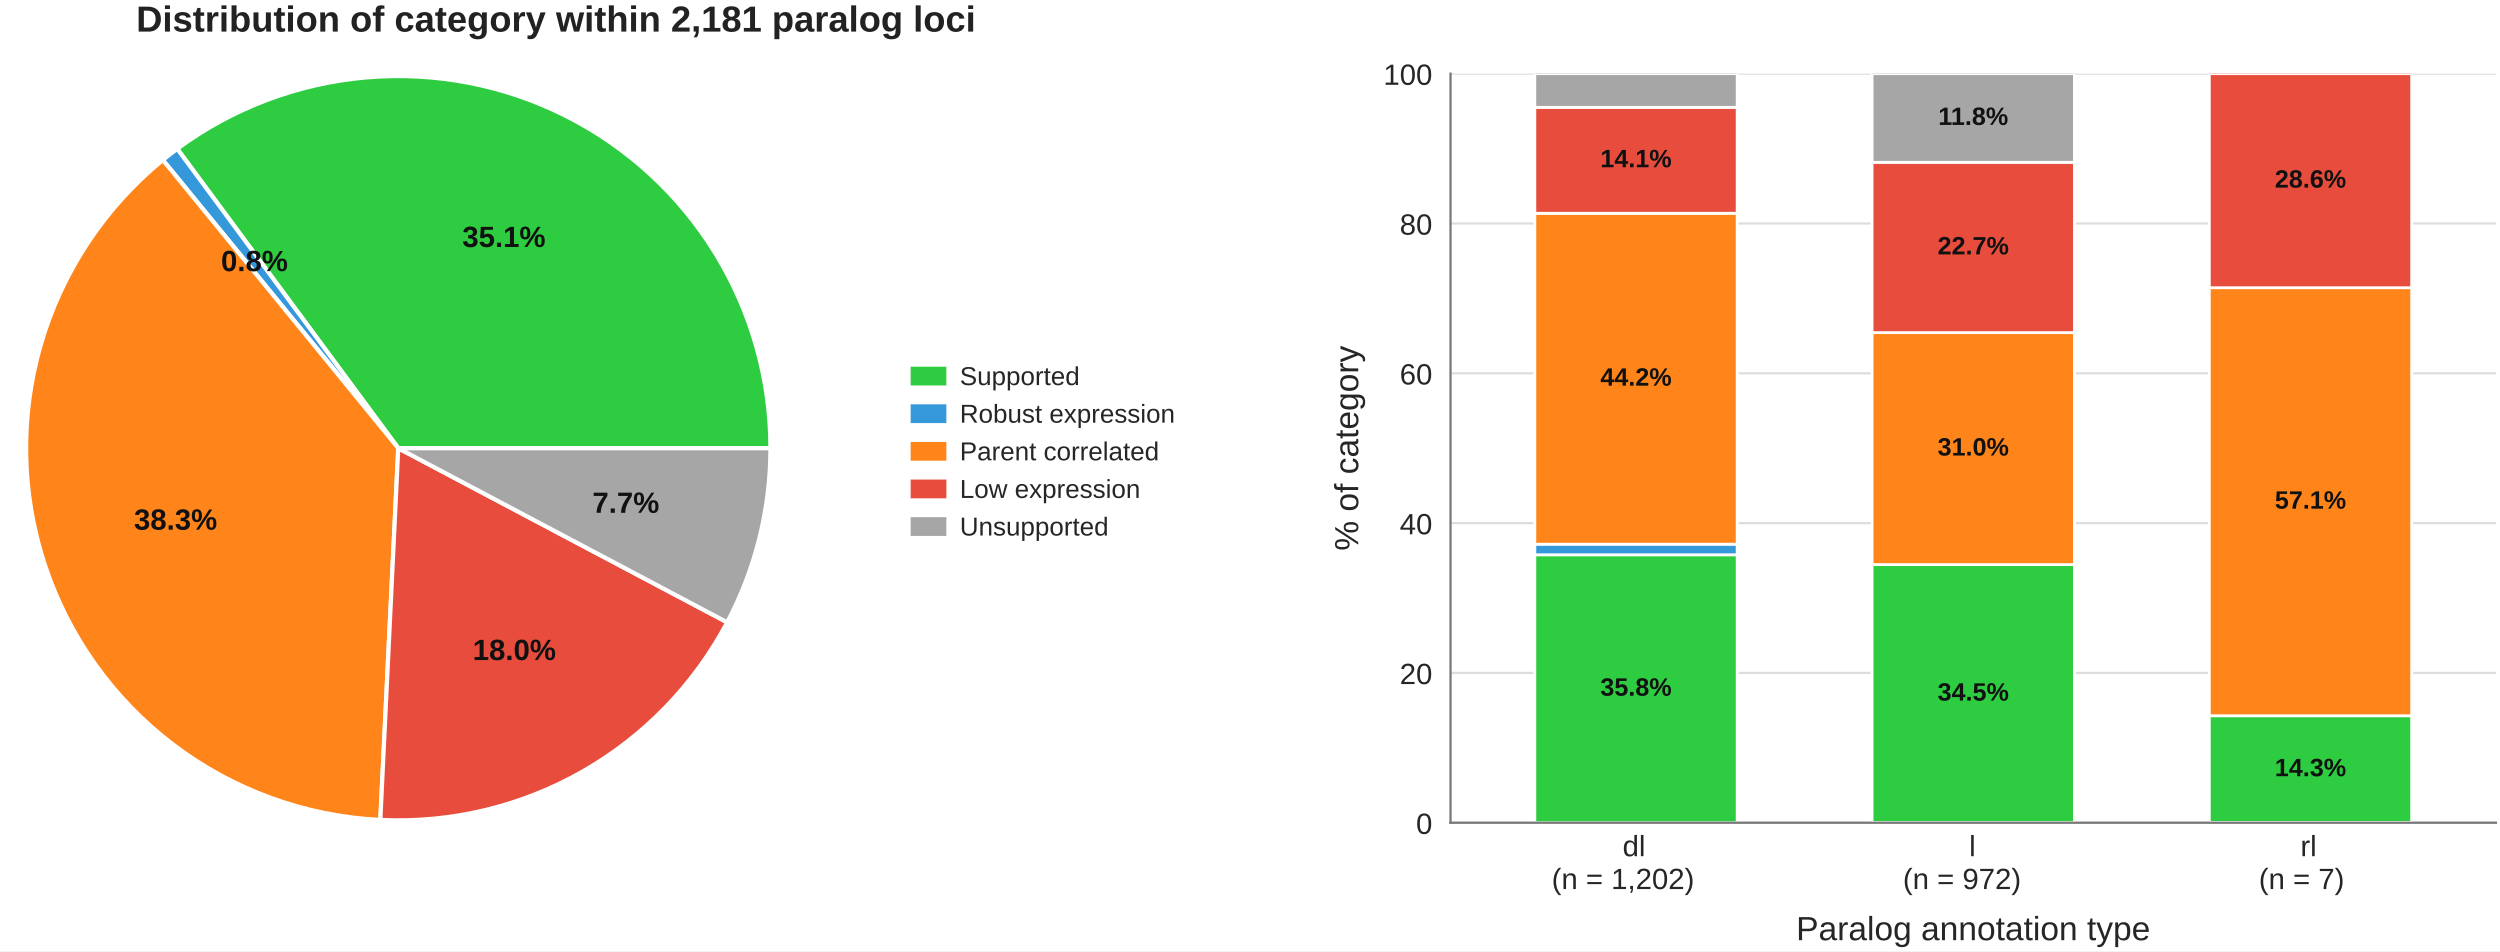
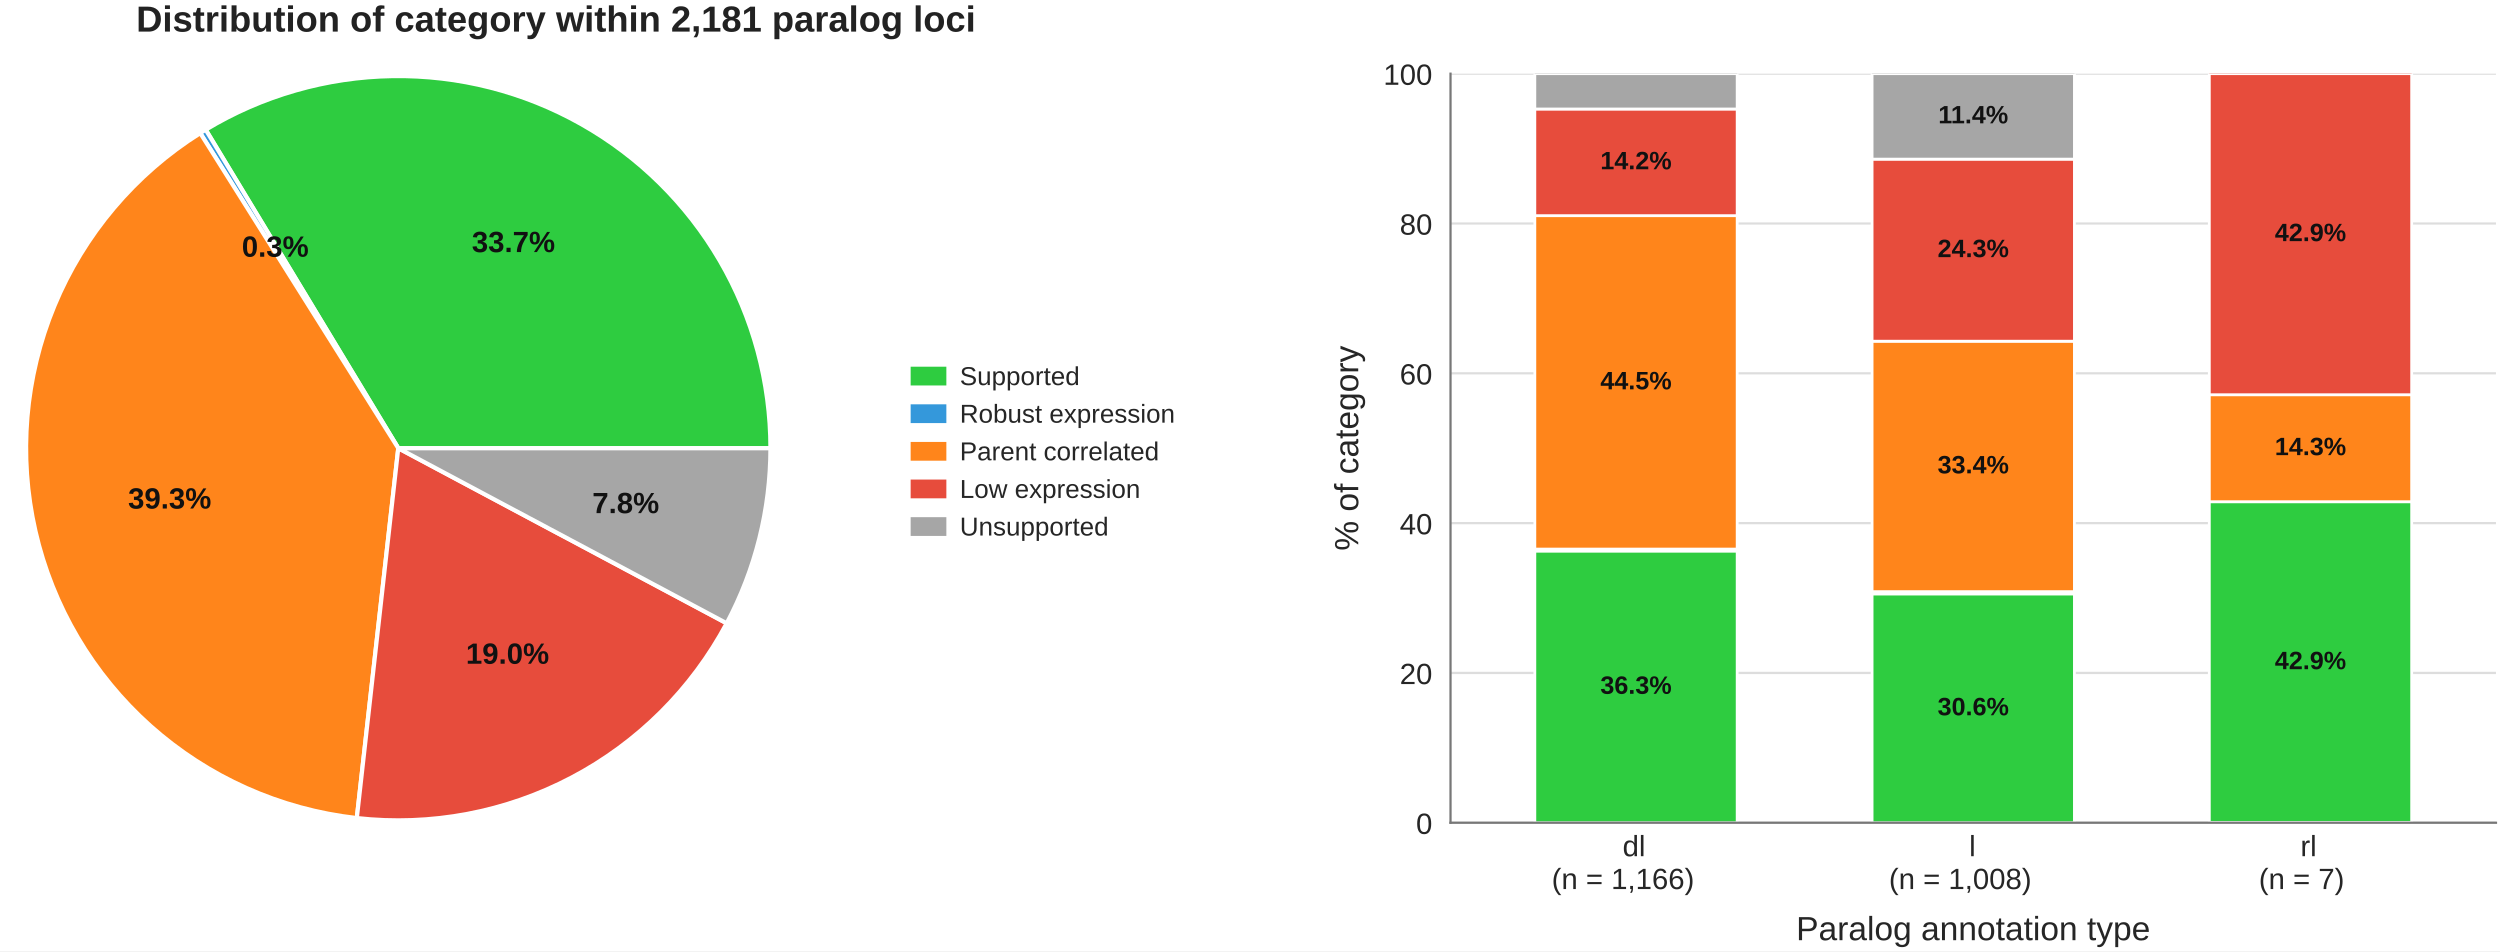
<svg xmlns="http://www.w3.org/2000/svg" width="894.87pt" height="340.475pt" viewBox="0 0 894.87 340.475" version="1.1">
  <defs>
    <style type="text/css">*{stroke-linejoin: round; stroke-linecap: butt}</style>
  </defs>
  <g id="figure_1">
    <g id="patch_1">
      <path d="M 0 340.475  L 894.87 340.475  L 894.87 0  L 0 0  z " style="fill: #ffffff" />
    </g>
    <g id="axes_1">
      <g id="matplotlib.axis_1" />
      <g id="matplotlib.axis_2" />
      <g id="patch_2">
-         <path d="M 275.777 160.438  C 275.777 135.786 268.934 111.61 256.013 90.615  C 243.092 69.621 224.594 52.619 202.586 41.511  C 180.578 30.402 155.913 25.618 131.348 27.693  C 106.783 29.768 83.269 38.622 63.436 53.264  L 142.56 160.438  z " style="fill: #2ecc40; stroke: #ffffff; stroke-width: 1.5; stroke-linejoin: miter" />
+         <path d="M 275.777 160.438  C 275.777 136.827 269.5 113.636 257.592 93.249  C 245.684 72.861 228.567 56.001 208.002 44.403  C 187.437 32.804 164.153 26.879 140.545 27.236  C 116.937 27.593 93.844 34.22 73.639 46.435  L 142.56 160.438  z " style="fill: #2ecc40; stroke: #ffffff; stroke-width: 1.5; stroke-linejoin: miter" />
      </g>
      <g id="patch_3">
-         <path d="M 63.436 53.264  C 62.562 53.91 61.695 54.566 60.836 55.233  C 59.977 55.9 59.127 56.578 58.284 57.266  L 142.56 160.438  z " style="fill: #3498db; stroke: #ffffff; stroke-width: 1.5; stroke-linejoin: miter" />
+         <path d="M 73.638 46.435  C 73.31 46.634 72.983 46.834 72.656 47.035  C 72.329 47.236 72.003 47.439 71.678 47.643  L 142.56 160.438  z " style="fill: #3498db; stroke: #ffffff; stroke-width: 1.5; stroke-linejoin: miter" />
      </g>
      <g id="patch_4">
-         <path d="M 58.284 57.266  C 37.423 74.307 22.212 97.281 14.67 123.141  C 7.129 149.001 7.605 176.55 16.036 202.133  C 24.467 227.717 40.462 250.152 61.901 266.461  C 83.339 282.771 109.228 292.201 136.134 293.5  L 142.56 160.438  z " style="fill: #ff851b; stroke: #ffffff; stroke-width: 1.5; stroke-linejoin: miter" />
+         <path d="M 71.678 47.643  C 48.289 62.341 30.041 83.957 19.474 109.48  C 8.907 135.003 6.537 163.192 12.692 190.122  C 18.847 217.051 33.229 241.411 53.835 259.809  C 74.44 278.207 100.267 289.749 127.719 292.826  L 142.56 160.438  z " style="fill: #ff851b; stroke: #ffffff; stroke-width: 1.5; stroke-linejoin: miter" />
      </g>
      <g id="patch_5">
-         <path d="M 136.134 293.5  C 161.409 294.721 186.516 288.715 208.503 276.189  C 230.49 263.664 248.459 245.129 260.298 222.765  L 142.56 160.438  z " style="fill: #e74c3c; stroke: #ffffff; stroke-width: 1.5; stroke-linejoin: miter" />
+         <path d="M 127.719 292.826  C 154.229 295.798 181.03 290.74 204.632 278.31  C 228.235 265.881 247.569 246.644 260.118 223.104  L 142.56 160.438  z " style="fill: #e74c3c; stroke: #ffffff; stroke-width: 1.5; stroke-linejoin: miter" />
      </g>
      <g id="patch_6">
-         <path d="M 260.298 222.765  C 265.362 213.199 269.241 203.052 271.85 192.548  C 274.458 182.044 275.777 171.261 275.777 160.438  L 142.56 160.438  z " style="fill: #a6a6a6; stroke: #ffffff; stroke-width: 1.5; stroke-linejoin: miter" />
+         <path d="M 260.118 223.104  C 265.239 213.496 269.164 203.297 271.803 192.734  C 274.443 182.172 275.777 171.325 275.777 160.438  L 142.56 160.438  z " style="fill: #a6a6a6; stroke: #ffffff; stroke-width: 1.5; stroke-linejoin: miter" />
      </g>
      <g id="text_1">
-         <text style="font-weight: 700; font-size: 10.5px; font-family: 'Arial', 'DejaVu Sans', 'Liberation Sans', 'Bitstream Vera Sans', sans-serif; text-anchor: middle; fill: #111111" x="180.376" y="88.411" transform="rotate(-0 180.3763 88.41101)">35.1%</text>
+         <text style="font-weight: 700; font-size: 10.5px; font-family: 'Arial', 'DejaVu Sans', 'Liberation Sans', 'Bitstream Vera Sans', sans-serif; text-anchor: middle; fill: #111111" x="183.788" y="90.233" transform="rotate(-0 183.7885 90.23308)">33.7%</text>
      </g>
      <g id="text_2">
-         <text style="font-weight: 700; font-size: 10.5px; font-family: 'Arial', 'DejaVu Sans', 'Liberation Sans', 'Bitstream Vera Sans', sans-serif; text-anchor: middle; fill: #111111" x="91.074" y="97.056" transform="rotate(-0 91.07384 97.05638)">0.8%</text>
+         <text style="font-weight: 700; font-size: 10.5px; font-family: 'Arial', 'DejaVu Sans', 'Liberation Sans', 'Bitstream Vera Sans', sans-serif; text-anchor: middle; fill: #111111" x="98.52" y="91.891" transform="rotate(-0 98.52035 91.89141)">0.3%</text>
      </g>
      <g id="text_3">
-         <text style="font-weight: 700; font-size: 10.5px; font-family: 'Arial', 'DejaVu Sans', 'Liberation Sans', 'Bitstream Vera Sans', sans-serif; text-anchor: middle; fill: #111111" x="62.85" y="189.603" transform="rotate(-0 62.84982 189.6033)">38.3%</text>
+         <text style="font-weight: 700; font-size: 10.5px; font-family: 'Arial', 'DejaVu Sans', 'Liberation Sans', 'Bitstream Vera Sans', sans-serif; text-anchor: middle; fill: #111111" x="60.743" y="182.036" transform="rotate(-0 60.7431 182.0361)">39.3%</text>
      </g>
      <g id="text_4">
-         <text style="font-weight: 700; font-size: 10.5px; font-family: 'Arial', 'DejaVu Sans', 'Liberation Sans', 'Bitstream Vera Sans', sans-serif; text-anchor: middle; fill: #111111" x="184.104" y="236.259" transform="rotate(-0 184.104 236.2587)">18.0%</text>
+         <text style="font-weight: 700; font-size: 10.5px; font-family: 'Arial', 'DejaVu Sans', 'Liberation Sans', 'Bitstream Vera Sans', sans-serif; text-anchor: middle; fill: #111111" x="181.666" y="237.595" transform="rotate(-0 181.6657 237.5948)">19.0%</text>
      </g>
      <g id="text_5">
-         <text style="font-weight: 700; font-size: 10.5px; font-family: 'Arial', 'DejaVu Sans', 'Liberation Sans', 'Bitstream Vera Sans', sans-serif; text-anchor: middle; fill: #111111" x="224.012" y="183.565" transform="rotate(-0 224.0124 183.5647)">7.7%</text>
+         <text style="font-weight: 700; font-size: 10.5px; font-family: 'Arial', 'DejaVu Sans', 'Liberation Sans', 'Bitstream Vera Sans', sans-serif; text-anchor: middle; fill: #111111" x="223.983" y="183.682" transform="rotate(-0 223.9832 183.6821)">7.8%</text>
      </g>
      <g id="text_6">
        <text style="font-weight: 700; font-size: 13px; font-family: 'Arial', 'DejaVu Sans', 'Liberation Sans', 'Bitstream Vera Sans', sans-serif; text-anchor: middle; fill: #222222" x="199.008" y="11.318" transform="rotate(-0 199.008 11.31797)">Distribution of category within 2,181 paralog loci</text>
      </g>
    </g>
    <g id="axes_2">
      <g id="legend_1">
        <g id="patch_7">
          <path d="M 325.614 138.327  L 339.099 138.327  L 339.099 130.91  L 325.614 130.91  z " style="fill: #2ecc40; stroke: #ffffff; stroke-width: 0.7; stroke-linejoin: miter" />
        </g>
        <g id="text_7">
          <text style="font-size: 9.3px; font-family: 'Arial', 'DejaVu Sans', 'Liberation Sans', 'Bitstream Vera Sans', sans-serif; text-anchor: start; fill: #262626" x="343.563" y="137.839" transform="rotate(-0 343.563 137.8389)">Supported</text>
        </g>
        <g id="patch_8">
          <path d="M 325.614 151.792  L 339.099 151.792  L 339.099 144.375  L 325.614 144.375  z " style="fill: #3498db; stroke: #ffffff; stroke-width: 0.7; stroke-linejoin: miter" />
        </g>
        <g id="text_8">
          <text style="font-size: 9.3px; font-family: 'Arial', 'DejaVu Sans', 'Liberation Sans', 'Bitstream Vera Sans', sans-serif; text-anchor: start; fill: #262626" x="343.563" y="151.304" transform="rotate(-0 343.563 151.3035)">Robust expression</text>
        </g>
        <g id="patch_9">
          <path d="M 325.614 165.256  L 339.099 165.256  L 339.099 157.84  L 325.614 157.84  z " style="fill: #ff851b; stroke: #ffffff; stroke-width: 0.7; stroke-linejoin: miter" />
        </g>
        <g id="text_9">
          <text style="font-size: 9.3px; font-family: 'Arial', 'DejaVu Sans', 'Liberation Sans', 'Bitstream Vera Sans', sans-serif; text-anchor: start; fill: #262626" x="343.563" y="164.768" transform="rotate(-0 343.563 164.7682)">Parent correlated</text>
        </g>
        <g id="patch_10">
          <path d="M 325.614 178.721  L 339.099 178.721  L 339.099 171.304  L 325.614 171.304  z " style="fill: #e74c3c; stroke: #ffffff; stroke-width: 0.7; stroke-linejoin: miter" />
        </g>
        <g id="text_10">
          <text style="font-size: 9.3px; font-family: 'Arial', 'DejaVu Sans', 'Liberation Sans', 'Bitstream Vera Sans', sans-serif; text-anchor: start; fill: #262626" x="343.563" y="178.233" transform="rotate(-0 343.563 178.2328)">Low expression</text>
        </g>
        <g id="patch_11">
          <path d="M 325.614 192.186  L 339.099 192.186  L 339.099 184.769  L 325.614 184.769  z " style="fill: #a6a6a6; stroke: #ffffff; stroke-width: 0.7; stroke-linejoin: miter" />
        </g>
        <g id="text_11">
          <text style="font-size: 9.3px; font-family: 'Arial', 'DejaVu Sans', 'Liberation Sans', 'Bitstream Vera Sans', sans-serif; text-anchor: start; fill: #262626" x="343.563" y="191.697" transform="rotate(-0 343.563 191.6975)">Unsupported</text>
        </g>
      </g>
    </g>
    <g id="axes_3">
      <g id="patch_12">
        <path d="M 519.21 294.502  L 893.43 294.502  L 893.43 26.374  L 519.21 26.374  z " style="fill: #ffffff" />
      </g>
      <g id="matplotlib.axis_3">
        <g id="xtick_1">
          <g id="text_12">
            <text style="font-size: 10.5px; font-family: 'Arial', 'DejaVu Sans', 'Liberation Sans', 'Bitstream Vera Sans', sans-serif; fill: #262626" transform="translate(580.8124 306.4803)">dl</text>
-             <text style="font-size: 10.5px; font-family: 'Arial', 'DejaVu Sans', 'Liberation Sans', 'Bitstream Vera Sans', sans-serif; fill: #262626" transform="translate(555.4139 318.238)">(n = 1,202)</text>
+             <text style="font-size: 10.5px; font-family: 'Arial', 'DejaVu Sans', 'Liberation Sans', 'Bitstream Vera Sans', sans-serif; fill: #262626" transform="translate(555.4139 318.238)">(n = 1,166)</text>
          </g>
        </g>
        <g id="xtick_2">
          <g id="text_13">
            <text style="font-size: 10.5px; font-family: 'Arial', 'DejaVu Sans', 'Liberation Sans', 'Bitstream Vera Sans', sans-serif; fill: #262626" transform="translate(704.8615 306.4803)">l</text>
-             <text style="font-size: 10.5px; font-family: 'Arial', 'DejaVu Sans', 'Liberation Sans', 'Bitstream Vera Sans', sans-serif; fill: #262626" transform="translate(681.1389 318.238)">(n = 972)</text>
+             <text style="font-size: 10.5px; font-family: 'Arial', 'DejaVu Sans', 'Liberation Sans', 'Bitstream Vera Sans', sans-serif; fill: #262626" transform="translate(676.13 318.238)">(n = 1,008)</text>
          </g>
        </g>
        <g id="xtick_3">
          <g id="text_14">
            <text style="font-size: 10.5px; font-family: 'Arial', 'DejaVu Sans', 'Liberation Sans', 'Bitstream Vera Sans', sans-serif; fill: #262626" transform="translate(823.4194 306.4803)">rl</text>
            <text style="font-size: 10.5px; font-family: 'Arial', 'DejaVu Sans', 'Liberation Sans', 'Bitstream Vera Sans', sans-serif; fill: #262626" transform="translate(808.5356 318.238)">(n = 7)</text>
          </g>
        </g>
        <g id="text_15">
          <text style="font-size: 12px; font-family: 'Arial', 'DejaVu Sans', 'Liberation Sans', 'Bitstream Vera Sans', sans-serif; text-anchor: middle; fill: #262626" x="706.32" y="336.54" transform="rotate(-0 706.32 336.5398)">Paralog annotation type</text>
        </g>
      </g>
      <g id="matplotlib.axis_4">
        <g id="ytick_1">
          <g id="line2d_1">
-             <path d="M 519.21 294.502  L 893.43 294.502  " clip-path="url(#pfdff5e84db)" style="fill: none; stroke: #d4d4d4; stroke-opacity: 0.8; stroke-width: 0.8; stroke-linecap: round" />
+             <path d="M 519.21 294.502  L 893.43 294.502  " clip-path="url(#p43552c8a82)" style="fill: none; stroke: #d4d4d4; stroke-opacity: 0.8; stroke-width: 0.8; stroke-linecap: round" />
          </g>
          <g id="text_16">
            <text style="font-size: 10.5px; font-family: 'Arial', 'DejaVu Sans', 'Liberation Sans', 'Bitstream Vera Sans', sans-serif; text-anchor: end; fill: #262626" x="512.71" y="298.491" transform="rotate(-0 512.71 298.4911)">0</text>
          </g>
        </g>
        <g id="ytick_2">
          <g id="line2d_2">
-             <path d="M 519.21 240.876  L 893.43 240.876  " clip-path="url(#pfdff5e84db)" style="fill: none; stroke: #d4d4d4; stroke-opacity: 0.8; stroke-width: 0.8; stroke-linecap: round" />
+             <path d="M 519.21 240.876  L 893.43 240.876  " clip-path="url(#p43552c8a82)" style="fill: none; stroke: #d4d4d4; stroke-opacity: 0.8; stroke-width: 0.8; stroke-linecap: round" />
          </g>
          <g id="text_17">
            <text style="font-size: 10.5px; font-family: 'Arial', 'DejaVu Sans', 'Liberation Sans', 'Bitstream Vera Sans', sans-serif; text-anchor: end; fill: #262626" x="512.71" y="244.866" transform="rotate(-0 512.71 244.8655)">20</text>
          </g>
        </g>
        <g id="ytick_3">
          <g id="line2d_3">
-             <path d="M 519.21 187.251  L 893.43 187.251  " clip-path="url(#pfdff5e84db)" style="fill: none; stroke: #d4d4d4; stroke-opacity: 0.8; stroke-width: 0.8; stroke-linecap: round" />
+             <path d="M 519.21 187.251  L 893.43 187.251  " clip-path="url(#p43552c8a82)" style="fill: none; stroke: #d4d4d4; stroke-opacity: 0.8; stroke-width: 0.8; stroke-linecap: round" />
          </g>
          <g id="text_18">
            <text style="font-size: 10.5px; font-family: 'Arial', 'DejaVu Sans', 'Liberation Sans', 'Bitstream Vera Sans', sans-serif; text-anchor: end; fill: #262626" x="512.71" y="191.24" transform="rotate(-0 512.71 191.2399)">40</text>
          </g>
        </g>
        <g id="ytick_4">
          <g id="line2d_4">
-             <path d="M 519.21 133.625  L 893.43 133.625  " clip-path="url(#pfdff5e84db)" style="fill: none; stroke: #d4d4d4; stroke-opacity: 0.8; stroke-width: 0.8; stroke-linecap: round" />
+             <path d="M 519.21 133.625  L 893.43 133.625  " clip-path="url(#p43552c8a82)" style="fill: none; stroke: #d4d4d4; stroke-opacity: 0.8; stroke-width: 0.8; stroke-linecap: round" />
          </g>
          <g id="text_19">
            <text style="font-size: 10.5px; font-family: 'Arial', 'DejaVu Sans', 'Liberation Sans', 'Bitstream Vera Sans', sans-serif; text-anchor: end; fill: #262626" x="512.71" y="137.614" transform="rotate(-0 512.71 137.6143)">60</text>
          </g>
        </g>
        <g id="ytick_5">
          <g id="line2d_5">
-             <path d="M 519.21 80  L 893.43 80  " clip-path="url(#pfdff5e84db)" style="fill: none; stroke: #d4d4d4; stroke-opacity: 0.8; stroke-width: 0.8; stroke-linecap: round" />
+             <path d="M 519.21 80  L 893.43 80  " clip-path="url(#p43552c8a82)" style="fill: none; stroke: #d4d4d4; stroke-opacity: 0.8; stroke-width: 0.8; stroke-linecap: round" />
          </g>
          <g id="text_20">
            <text style="font-size: 10.5px; font-family: 'Arial', 'DejaVu Sans', 'Liberation Sans', 'Bitstream Vera Sans', sans-serif; text-anchor: end; fill: #262626" x="512.71" y="83.989" transform="rotate(-0 512.71 83.98875)">80</text>
          </g>
        </g>
        <g id="ytick_6">
          <g id="line2d_6">
-             <path d="M 519.21 26.374  L 893.43 26.374  " clip-path="url(#pfdff5e84db)" style="fill: none; stroke: #d4d4d4; stroke-opacity: 0.8; stroke-width: 0.8; stroke-linecap: round" />
+             <path d="M 519.21 26.374  L 893.43 26.374  " clip-path="url(#p43552c8a82)" style="fill: none; stroke: #d4d4d4; stroke-opacity: 0.8; stroke-width: 0.8; stroke-linecap: round" />
          </g>
          <g id="text_21">
            <text style="font-size: 10.5px; font-family: 'Arial', 'DejaVu Sans', 'Liberation Sans', 'Bitstream Vera Sans', sans-serif; text-anchor: end; fill: #262626" x="512.71" y="30.363" transform="rotate(-0 512.71 30.36315)">100</text>
          </g>
        </g>
        <g id="text_22">
          <text style="font-size: 12px; font-family: 'Arial', 'DejaVu Sans', 'Liberation Sans', 'Bitstream Vera Sans', sans-serif; text-anchor: middle; fill: #262626" x="486.173" y="160.438" transform="rotate(-90 486.1725 160.438)">% of category</text>
        </g>
      </g>
      <g id="patch_13">
-         <path d="M 549.389 294.502  L 621.819 294.502  L 621.819 198.583  L 549.389 198.583  z " clip-path="url(#pfdff5e84db)" style="fill: #2ecc40; stroke: #ffffff; stroke-linejoin: miter" />
+         <path d="M 549.389 294.502  L 621.819 294.502  L 621.819 197.231  L 549.389 197.231  z " clip-path="url(#p43552c8a82)" style="fill: #2ecc40; stroke: #ffffff; stroke-linejoin: miter" />
      </g>
      <g id="patch_14">
-         <path d="M 670.105 294.502  L 742.535 294.502  L 742.535 202.092  L 670.105 202.092  z " clip-path="url(#pfdff5e84db)" style="fill: #2ecc40; stroke: #ffffff; stroke-linejoin: miter" />
+         <path d="M 670.105 294.502  L 742.535 294.502  L 742.535 212.574  L 670.105 212.574  z " clip-path="url(#p43552c8a82)" style="fill: #2ecc40; stroke: #ffffff; stroke-linejoin: miter" />
      </g>
      <g id="patch_15">
-         <path d="M 790.821 294.502  L 863.251 294.502  L 863.251 256.198  L 790.821 256.198  z " clip-path="url(#pfdff5e84db)" style="fill: #2ecc40; stroke: #ffffff; stroke-linejoin: miter" />
+         <path d="M 790.821 294.502  L 863.251 294.502  L 863.251 179.59  L 790.821 179.59  z " clip-path="url(#p43552c8a82)" style="fill: #2ecc40; stroke: #ffffff; stroke-linejoin: miter" />
      </g>
      <g id="patch_16">
-         <path d="M 549.389 198.583  L 621.819 198.583  L 621.819 194.79  L 549.389 194.79  z " clip-path="url(#pfdff5e84db)" style="fill: #3498db; stroke: #ffffff; stroke-linejoin: miter" />
+         <path d="M 549.389 197.231  L 621.819 197.231  L 621.819 196.541  L 549.389 196.541  z " clip-path="url(#p43552c8a82)" style="fill: #3498db; stroke: #ffffff; stroke-linejoin: miter" />
      </g>
      <g id="patch_17">
-         <path d="M 670.105 294.502  L 742.535 294.502  L 742.535 294.502  L 670.105 294.502  z " clip-path="url(#pfdff5e84db)" style="fill: #3498db; stroke: #ffffff; stroke-linejoin: miter" />
+         <path d="M 670.105 212.574  L 742.535 212.574  L 742.535 211.776  L 670.105 211.776  z " clip-path="url(#p43552c8a82)" style="fill: #3498db; stroke: #ffffff; stroke-linejoin: miter" />
      </g>
      <g id="patch_18">
-         <path d="M 790.821 294.502  L 863.251 294.502  L 863.251 294.502  L 790.821 294.502  z " clip-path="url(#pfdff5e84db)" style="fill: #3498db; stroke: #ffffff; stroke-linejoin: miter" />
+         <path d="M 790.821 294.502  L 863.251 294.502  L 863.251 294.502  L 790.821 294.502  z " clip-path="url(#p43552c8a82)" style="fill: #3498db; stroke: #ffffff; stroke-linejoin: miter" />
      </g>
      <g id="patch_19">
-         <path d="M 549.389 194.79  L 621.819 194.79  L 621.819 76.341  L 549.389 76.341  z " clip-path="url(#pfdff5e84db)" style="fill: #ff851b; stroke: #ffffff; stroke-linejoin: miter" />
+         <path d="M 549.389 196.541  L 621.819 196.541  L 621.819 77.194  L 549.389 77.194  z " clip-path="url(#p43552c8a82)" style="fill: #ff851b; stroke: #ffffff; stroke-linejoin: miter" />
      </g>
      <g id="patch_20">
-         <path d="M 670.105 202.092  L 742.535 202.092  L 742.535 119.06  L 670.105 119.06  z " clip-path="url(#pfdff5e84db)" style="fill: #ff851b; stroke: #ffffff; stroke-linejoin: miter" />
+         <path d="M 670.105 211.776  L 742.535 211.776  L 742.535 122.134  L 670.105 122.134  z " clip-path="url(#p43552c8a82)" style="fill: #ff851b; stroke: #ffffff; stroke-linejoin: miter" />
      </g>
      <g id="patch_21">
-         <path d="M 790.821 256.198  L 863.251 256.198  L 863.251 102.982  L 790.821 102.982  z " clip-path="url(#pfdff5e84db)" style="fill: #ff851b; stroke: #ffffff; stroke-linejoin: miter" />
+         <path d="M 790.821 179.59  L 863.251 179.59  L 863.251 141.286  L 790.821 141.286  z " clip-path="url(#p43552c8a82)" style="fill: #ff851b; stroke: #ffffff; stroke-linejoin: miter" />
      </g>
      <g id="patch_22">
-         <path d="M 549.389 76.341  L 621.819 76.341  L 621.819 38.42  L 549.389 38.42  z " clip-path="url(#pfdff5e84db)" style="fill: #e74c3c; stroke: #ffffff; stroke-linejoin: miter" />
+         <path d="M 549.389 77.194  L 621.819 77.194  L 621.819 39.022  L 549.389 39.022  z " clip-path="url(#p43552c8a82)" style="fill: #e74c3c; stroke: #ffffff; stroke-linejoin: miter" />
      </g>
      <g id="patch_23">
-         <path d="M 670.105 119.06  L 742.535 119.06  L 742.535 58.097  L 670.105 58.097  z " clip-path="url(#pfdff5e84db)" style="fill: #e74c3c; stroke: #ffffff; stroke-linejoin: miter" />
+         <path d="M 670.105 122.134  L 742.535 122.134  L 742.535 56.964  L 670.105 56.964  z " clip-path="url(#p43552c8a82)" style="fill: #e74c3c; stroke: #ffffff; stroke-linejoin: miter" />
      </g>
      <g id="patch_24">
-         <path d="M 790.821 102.982  L 863.251 102.982  L 863.251 26.374  L 790.821 26.374  z " clip-path="url(#pfdff5e84db)" style="fill: #e74c3c; stroke: #ffffff; stroke-linejoin: miter" />
+         <path d="M 790.821 141.286  L 863.251 141.286  L 863.251 26.374  L 790.821 26.374  z " clip-path="url(#p43552c8a82)" style="fill: #e74c3c; stroke: #ffffff; stroke-linejoin: miter" />
      </g>
      <g id="patch_25">
-         <path d="M 549.389 38.42  L 621.819 38.42  L 621.819 26.374  L 549.389 26.374  z " clip-path="url(#pfdff5e84db)" style="fill: #a6a6a6; stroke: #ffffff; stroke-linejoin: miter" />
+         <path d="M 549.389 39.022  L 621.819 39.022  L 621.819 26.374  L 549.389 26.374  z " clip-path="url(#p43552c8a82)" style="fill: #a6a6a6; stroke: #ffffff; stroke-linejoin: miter" />
      </g>
      <g id="patch_26">
-         <path d="M 670.105 58.097  L 742.535 58.097  L 742.535 26.374  L 670.105 26.374  z " clip-path="url(#pfdff5e84db)" style="fill: #a6a6a6; stroke: #ffffff; stroke-linejoin: miter" />
+         <path d="M 670.105 56.964  L 742.535 56.964  L 742.535 26.374  L 670.105 26.374  z " clip-path="url(#p43552c8a82)" style="fill: #a6a6a6; stroke: #ffffff; stroke-linejoin: miter" />
      </g>
      <g id="patch_27">
-         <path d="M 790.821 294.502  L 863.251 294.502  L 863.251 294.502  L 790.821 294.502  z " clip-path="url(#pfdff5e84db)" style="fill: #a6a6a6; stroke: #ffffff; stroke-linejoin: miter" />
+         <path d="M 790.821 294.502  L 863.251 294.502  L 863.251 294.502  L 790.821 294.502  z " clip-path="url(#p43552c8a82)" style="fill: #a6a6a6; stroke: #ffffff; stroke-linejoin: miter" />
      </g>
      <g id="patch_28">
        <path d="M 519.21 294.502  L 519.21 26.374  " style="fill: none; stroke: #777777; stroke-width: 0.8; stroke-linejoin: miter; stroke-linecap: square" />
      </g>
      <g id="patch_29">
        <path d="M 519.21 294.502  L 893.43 294.502  " style="fill: none; stroke: #777777; stroke-width: 0.8; stroke-linejoin: miter; stroke-linecap: square" />
      </g>
      <g id="text_23">
-         <g clip-path="url(#pfdff5e84db)">
-           <text style="font-weight: 700; font-size: 9px; font-family: 'Arial', 'DejaVu Sans', 'Liberation Sans', 'Bitstream Vera Sans', sans-serif; text-anchor: middle; fill: #111111" x="585.604" y="249.026" transform="rotate(-0 585.6039 249.0257)">35.8%</text>
+         <g clip-path="url(#p43552c8a82)">
+           <text style="font-weight: 700; font-size: 9px; font-family: 'Arial', 'DejaVu Sans', 'Liberation Sans', 'Bitstream Vera Sans', sans-serif; text-anchor: middle; fill: #111111" x="585.604" y="248.35" transform="rotate(-0 585.6039 248.3498)">36.3%</text>
        </g>
      </g>
      <g id="text_24">
-         <g clip-path="url(#pfdff5e84db)">
-           <text style="font-weight: 700; font-size: 9px; font-family: 'Arial', 'DejaVu Sans', 'Liberation Sans', 'Bitstream Vera Sans', sans-serif; text-anchor: middle; fill: #111111" x="585.604" y="138.049" transform="rotate(-0 585.6039 138.0493)">44.2%</text>
+         <g clip-path="url(#p43552c8a82)">
+           <text style="font-weight: 700; font-size: 9px; font-family: 'Arial', 'DejaVu Sans', 'Liberation Sans', 'Bitstream Vera Sans', sans-serif; text-anchor: middle; fill: #111111" x="585.604" y="139.351" transform="rotate(-0 585.6039 139.351)">44.5%</text>
        </g>
      </g>
      <g id="text_25">
-         <g clip-path="url(#pfdff5e84db)">
-           <text style="font-weight: 700; font-size: 9px; font-family: 'Arial', 'DejaVu Sans', 'Liberation Sans', 'Bitstream Vera Sans', sans-serif; text-anchor: middle; fill: #111111" x="585.604" y="59.864" transform="rotate(-0 585.6039 59.86389)">14.1%</text>
+         <g clip-path="url(#p43552c8a82)">
+           <text style="font-weight: 700; font-size: 9px; font-family: 'Arial', 'DejaVu Sans', 'Liberation Sans', 'Bitstream Vera Sans', sans-serif; text-anchor: middle; fill: #111111" x="585.604" y="60.591" transform="rotate(-0 585.6039 60.59125)">14.2%</text>
        </g>
      </g>
      <g id="text_26">
-         <g clip-path="url(#pfdff5e84db)">
-           <text style="font-weight: 700; font-size: 9px; font-family: 'Arial', 'DejaVu Sans', 'Liberation Sans', 'Bitstream Vera Sans', sans-serif; text-anchor: middle; fill: #111111" x="706.32" y="250.78" transform="rotate(-0 706.32 250.7802)">34.5%</text>
+         <g clip-path="url(#p43552c8a82)">
+           <text style="font-weight: 700; font-size: 9px; font-family: 'Arial', 'DejaVu Sans', 'Liberation Sans', 'Bitstream Vera Sans', sans-serif; text-anchor: middle; fill: #111111" x="706.32" y="256.021" transform="rotate(-0 706.32 256.0214)">30.6%</text>
        </g>
      </g>
      <g id="text_27">
-         <g clip-path="url(#pfdff5e84db)">
-           <text style="font-weight: 700; font-size: 9px; font-family: 'Arial', 'DejaVu Sans', 'Liberation Sans', 'Bitstream Vera Sans', sans-serif; text-anchor: middle; fill: #111111" x="706.32" y="163.059" transform="rotate(-0 706.32 163.0593)">31.0%</text>
+         <g clip-path="url(#p43552c8a82)">
+           <text style="font-weight: 700; font-size: 9px; font-family: 'Arial', 'DejaVu Sans', 'Liberation Sans', 'Bitstream Vera Sans', sans-serif; text-anchor: middle; fill: #111111" x="706.32" y="169.438" transform="rotate(-0 706.32 169.4384)">33.4%</text>
        </g>
      </g>
      <g id="text_28">
-         <g clip-path="url(#pfdff5e84db)">
-           <text style="font-weight: 700; font-size: 9px; font-family: 'Arial', 'DejaVu Sans', 'Liberation Sans', 'Bitstream Vera Sans', sans-serif; text-anchor: middle; fill: #111111" x="706.32" y="91.062" transform="rotate(-0 706.32 91.062)">22.7%</text>
+         <g clip-path="url(#p43552c8a82)">
+           <text style="font-weight: 700; font-size: 9px; font-family: 'Arial', 'DejaVu Sans', 'Liberation Sans', 'Bitstream Vera Sans', sans-serif; text-anchor: middle; fill: #111111" x="706.32" y="92.032" transform="rotate(-0 706.32 92.03241)">24.3%</text>
        </g>
      </g>
      <g id="text_29">
-         <g clip-path="url(#pfdff5e84db)">
-           <text style="font-weight: 700; font-size: 9px; font-family: 'Arial', 'DejaVu Sans', 'Liberation Sans', 'Bitstream Vera Sans', sans-serif; text-anchor: middle; fill: #111111" x="706.32" y="44.719" transform="rotate(-0 706.32 44.71889)">11.8%</text>
+         <g clip-path="url(#p43552c8a82)">
+           <text style="font-weight: 700; font-size: 9px; font-family: 'Arial', 'DejaVu Sans', 'Liberation Sans', 'Bitstream Vera Sans', sans-serif; text-anchor: middle; fill: #111111" x="706.32" y="44.152" transform="rotate(-0 706.32 44.15241)">11.4%</text>
        </g>
      </g>
      <g id="text_30">
-         <g clip-path="url(#pfdff5e84db)">
-           <text style="font-weight: 700; font-size: 9px; font-family: 'Arial', 'DejaVu Sans', 'Liberation Sans', 'Bitstream Vera Sans', sans-serif; text-anchor: middle; fill: #111111" x="827.036" y="277.833" transform="rotate(-0 827.0361 277.8334)">14.3%</text>
+         <g clip-path="url(#p43552c8a82)">
+           <text style="font-weight: 700; font-size: 9px; font-family: 'Arial', 'DejaVu Sans', 'Liberation Sans', 'Bitstream Vera Sans', sans-serif; text-anchor: middle; fill: #111111" x="827.036" y="239.529" transform="rotate(-0 827.0361 239.5294)">42.9%</text>
        </g>
      </g>
      <g id="text_31">
-         <g clip-path="url(#pfdff5e84db)">
-           <text style="font-weight: 700; font-size: 9px; font-family: 'Arial', 'DejaVu Sans', 'Liberation Sans', 'Bitstream Vera Sans', sans-serif; text-anchor: middle; fill: #111111" x="827.036" y="182.073" transform="rotate(-0 827.0361 182.0734)">57.1%</text>
+         <g clip-path="url(#p43552c8a82)">
+           <text style="font-weight: 700; font-size: 9px; font-family: 'Arial', 'DejaVu Sans', 'Liberation Sans', 'Bitstream Vera Sans', sans-serif; text-anchor: middle; fill: #111111" x="827.036" y="162.921" transform="rotate(-0 827.0361 162.9214)">14.3%</text>
        </g>
      </g>
      <g id="text_32">
-         <g clip-path="url(#pfdff5e84db)">
-           <text style="font-weight: 700; font-size: 9px; font-family: 'Arial', 'DejaVu Sans', 'Liberation Sans', 'Bitstream Vera Sans', sans-serif; text-anchor: middle; fill: #111111" x="827.036" y="67.161" transform="rotate(-0 827.0361 67.16141)">28.6%</text>
+         <g clip-path="url(#p43552c8a82)">
+           <text style="font-weight: 700; font-size: 9px; font-family: 'Arial', 'DejaVu Sans', 'Liberation Sans', 'Bitstream Vera Sans', sans-serif; text-anchor: middle; fill: #111111" x="827.036" y="86.313" transform="rotate(-0 827.0361 86.31341)">42.9%</text>
        </g>
      </g>
    </g>
  </g>
  <defs>
-     <clipPath id="pfdff5e84db">
+     <clipPath id="p43552c8a82">
      <rect x="519.21" y="26.374" width="374.22" height="268.128" />
    </clipPath>
  </defs>
</svg>
